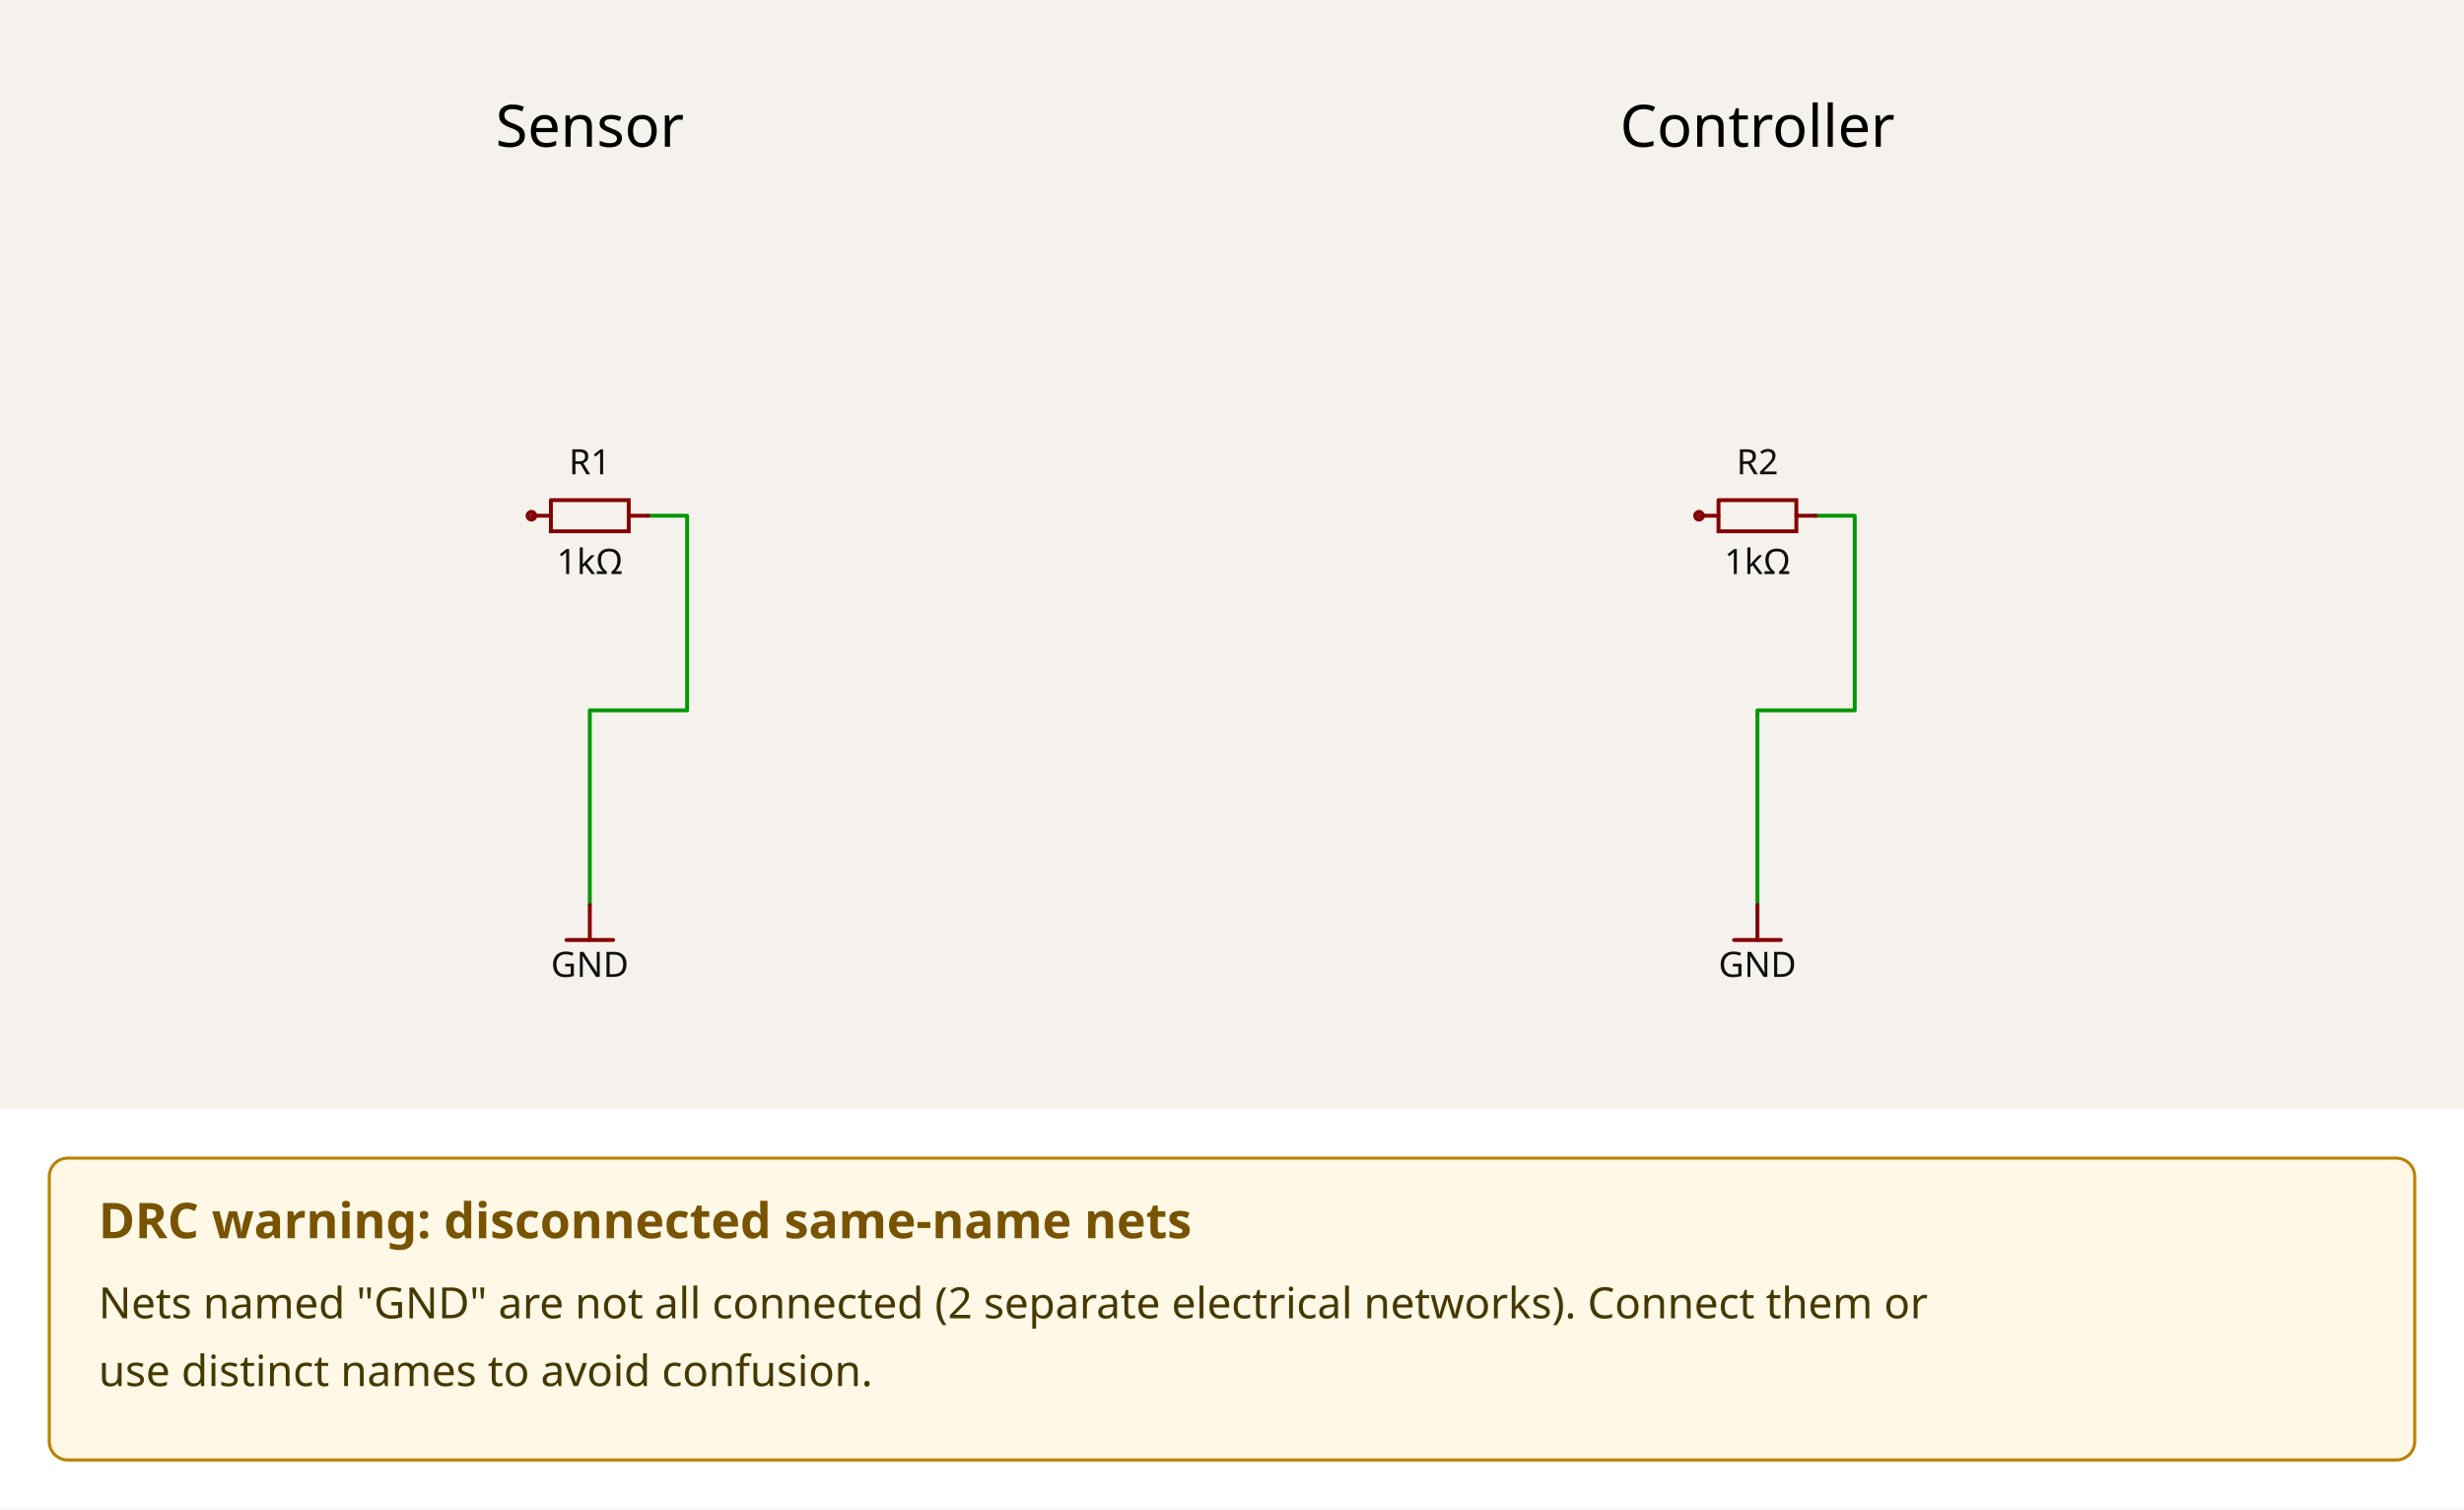
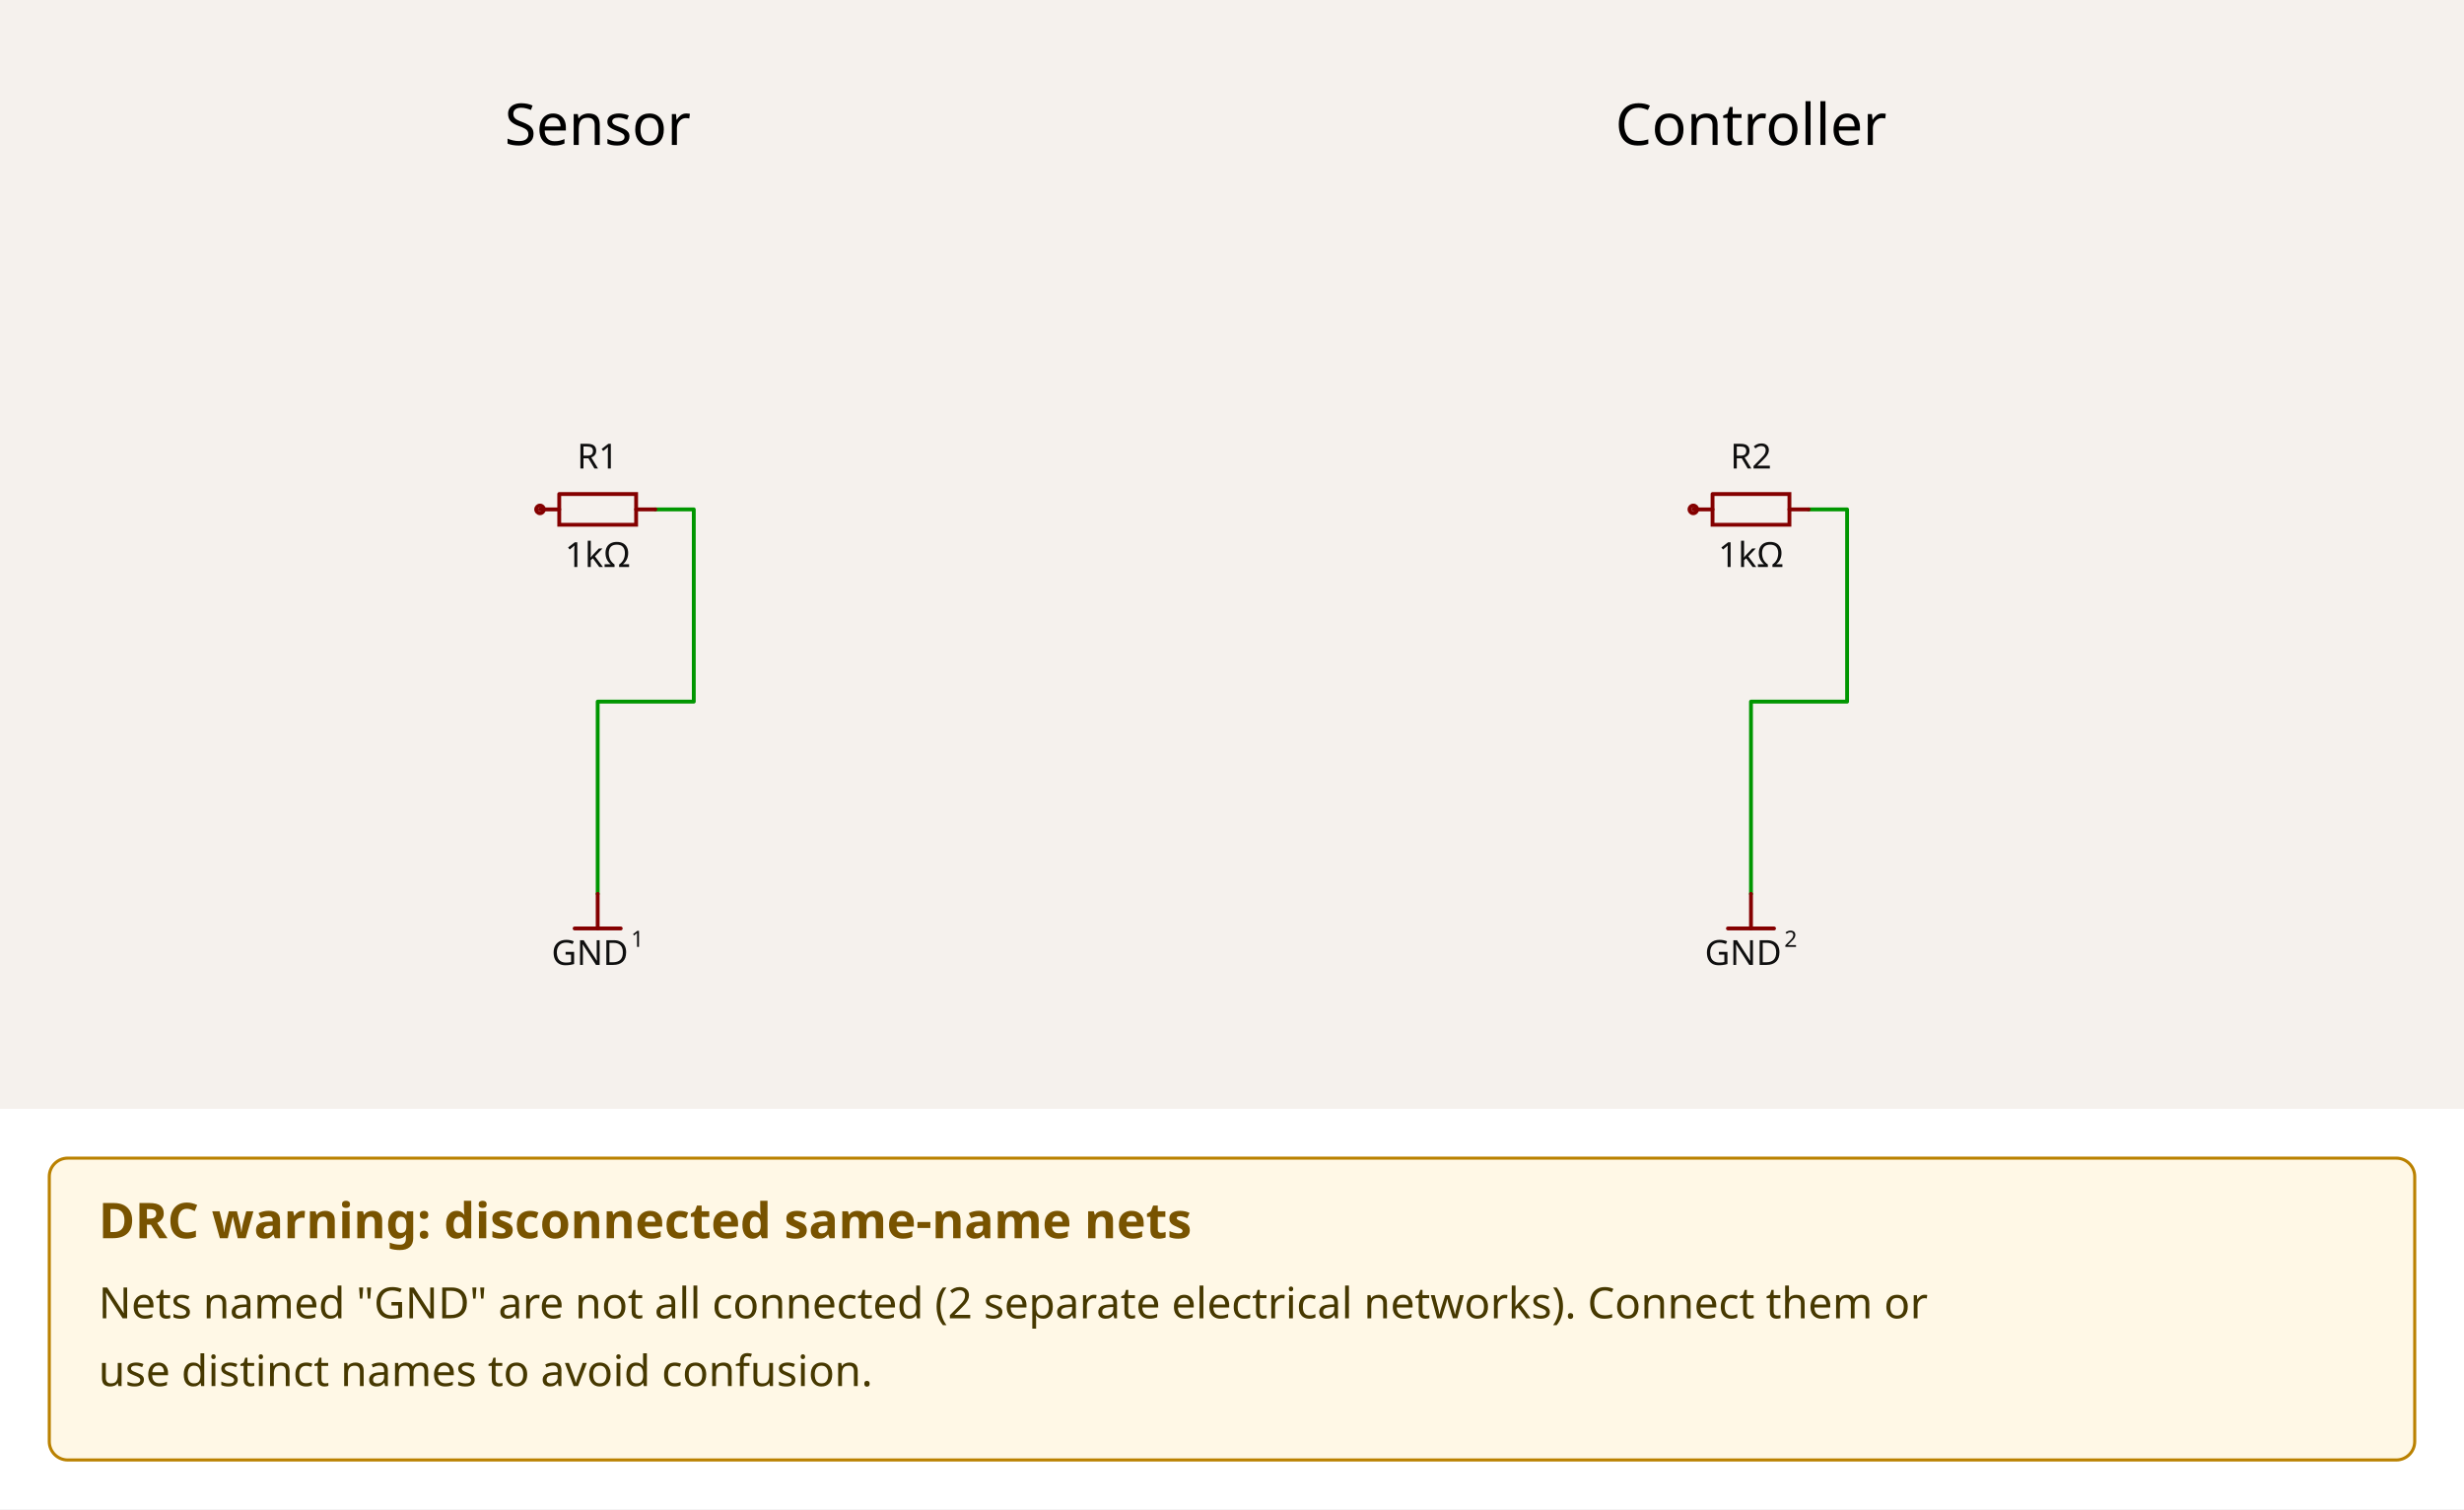
<svg xmlns="http://www.w3.org/2000/svg" width="800" height="490" viewBox="0 0 800 490">
  <rect width="800" height="490" fill="white" />
-   <svg class="tscircuit-schematic" width="800" height="360" style="background-color: rgb(245, 241, 237)" data-real-to-screen-transform="matrix(63.1830201484,0,0,-63.1830201484,191.4960335104,167.4350033932)" data-software-used-string="@tscircuit/core@0.0.1929">
+   <svg class="tscircuit-schematic" width="800" height="360" style="background-color: rgb(245, 241, 237)" data-real-to-screen-transform="matrix(62.4082656281,0,0,-62.4082656281,194.0527234274,165.3819039144)" data-software-used-string="@tscircuit/core@0.0.2141">
    <style>
              .boundary { fill: rgb(245, 241, 237); }
              .schematic-boundary { fill: none; stroke: #fff; }
              .component { fill: none; stroke: rgb(132, 0, 0); }
              .chip { fill: rgb(255, 255, 194); stroke: rgb(132, 0, 0); }
              .component-pin { fill: none; stroke: rgb(132, 0, 0); }
              .text { font-family: sans-serif; fill: rgb(0, 150, 0); }
              .pin-number { fill: rgb(169, 0, 0); }
              .port-label { fill: rgb(0, 100, 100); }
              .component-name { fill: rgb(0, 100, 100); }
              
            </style>
    <rect class="boundary" x="0" y="0" width="800" height="360" />
    <g class="trace sch-trace" data-layer="base" data-circuit-json-type="schematic_trace" data-schematic-trace-id="schematic_trace_0" data-subcircuit-connectivity-map-key="Sensor_connectivity_net0">
-       <path d="M 210.451 167.435 L 223.088 167.435 L 223.088 230.618 L 191.496 230.618 L 191.496 293.801" class="trace-invisible-hover-outline sch-trace-hitbox" stroke="rgb(0, 150, 0)" fill="none" stroke-width="10.109px" stroke-linecap="round" opacity="0" stroke-linejoin="round" />
-       <path class="sch-trace-path" d="M 210.451 167.435 L 223.088 167.435 L 223.088 230.618 L 191.496 230.618 L 191.496 293.801" stroke="rgb(0, 150, 0)" fill="none" stroke-width="1.264px" stroke-linecap="round" stroke-linejoin="round" />
+       <path d="M 212.775 165.382 L 225.257 165.382 L 225.257 227.79 L 194.053 227.79 L 194.053 290.198" class="trace-invisible-hover-outline sch-trace-hitbox" stroke="rgb(0, 150, 0)" fill="none" stroke-width="9.985px" stroke-linecap="round" opacity="0" stroke-linejoin="round" />
+       <path class="sch-trace-path" d="M 212.775 165.382 L 225.257 165.382 L 225.257 227.79 L 194.053 227.79 L 194.053 290.198" stroke="rgb(0, 150, 0)" fill="none" stroke-width="1.248px" stroke-linecap="round" stroke-linejoin="round" />
    </g>
    <g class="trace sch-trace" data-layer="base" data-circuit-json-type="schematic_trace" data-schematic-trace-id="schematic_trace_1" data-subcircuit-connectivity-map-key="Controller_connectivity_net0">
-       <path d="M 589.549 167.435 L 602.186 167.435 L 602.186 230.618 L 570.594 230.618 L 570.594 293.801" class="trace-invisible-hover-outline sch-trace-hitbox" stroke="rgb(0, 150, 0)" fill="none" stroke-width="10.109px" stroke-linecap="round" opacity="0" stroke-linejoin="round" />
-       <path class="sch-trace-path" d="M 589.549 167.435 L 602.186 167.435 L 602.186 230.618 L 570.594 230.618 L 570.594 293.801" stroke="rgb(0, 150, 0)" fill="none" stroke-width="1.264px" stroke-linecap="round" stroke-linejoin="round" />
+       <path d="M 587.225 165.382 L 599.706 165.382 L 599.706 227.79 L 568.502 227.79 L 568.502 290.198" class="trace-invisible-hover-outline sch-trace-hitbox" stroke="rgb(0, 150, 0)" fill="none" stroke-width="9.985px" stroke-linecap="round" opacity="0" stroke-linejoin="round" />
+       <path class="sch-trace-path" d="M 587.225 165.382 L 599.706 165.382 L 599.706 227.79 L 568.502 227.79 L 568.502 290.198" stroke="rgb(0, 150, 0)" fill="none" stroke-width="1.248px" stroke-linecap="round" stroke-linejoin="round" />
    </g>
    <g class="trace-overlays sch-trace-overlays" data-layer="overlay" data-circuit-json-type="schematic_trace" data-schematic-trace-id="schematic_trace_0" data-subcircuit-connectivity-map-key="Sensor_connectivity_net0" />
    <g class="trace-overlays sch-trace-overlays" data-layer="overlay" data-circuit-json-type="schematic_trace" data-schematic-trace-id="schematic_trace_1" data-subcircuit-connectivity-map-key="Controller_connectivity_net0" />
    <g class="sch-component" data-circuit-json-type="schematic_component" data-schematic-component-id="schematic_component_0">
-       <rect class="component-overlay sch-component-overlay" x="172.541" y="162.382" width="37.91" height="10.107" fill="transparent" />
-       <path class="sch-component-symbol-path" d="M 172.541 167.435 L 178.861 167.435" stroke="rgb(132, 0, 0)" fill="none" stroke-width="1.264px" stroke-linecap="round" />
-       <path class="sch-component-symbol-path" d="M 204.131 167.435 L 210.451 167.435" stroke="rgb(132, 0, 0)" fill="none" stroke-width="1.264px" stroke-linecap="round" />
-       <path class="sch-component-symbol-path" d="M 178.861 162.382 L 204.131 162.382 L 204.131 172.488 L 178.861 172.488 L 178.861 162.382" stroke="rgb(132, 0, 0)" fill="none" stroke-width="1.264px" stroke-linecap="round" />
-       <text class="sch-component-name sch-component-text" x="191.496" y="157.326" stroke="rgb(245, 241, 237)" stroke-width="1.264px" paint-order="stroke" fill="rgb(15, 15, 15)" font-family="sans-serif" text-anchor="middle" dominant-baseline="ideographic" font-size="11.373px">R1</text>
-       <text class="sch-component-text" x="191.496" y="177.544" fill="rgb(15, 15, 15)" font-family="sans-serif" text-anchor="middle" dominant-baseline="hanging" font-size="11.373px">1kΩ</text>
-       <circle class="component-pin sch-component-pin" cx="172.541" cy="167.435" r="1.264px" stroke-width="1.264px" fill="none" stroke="rgb(132, 0, 0)" />
+       <rect class="component-overlay sch-component-overlay" x="175.33" y="160.39" width="37.445" height="9.983" fill="transparent" />
+       <path class="sch-component-symbol-path" d="M 175.33 165.382 L 181.572 165.382" stroke="rgb(132, 0, 0)" fill="none" stroke-width="1.248px" stroke-linecap="round" />
+       <path class="sch-component-symbol-path" d="M 206.533 165.382 L 212.775 165.382" stroke="rgb(132, 0, 0)" fill="none" stroke-width="1.248px" stroke-linecap="round" />
+       <path class="sch-component-symbol-path" d="M 181.572 160.39 L 206.533 160.39 L 206.533 170.373 L 181.572 170.373 L 181.572 160.39" stroke="rgb(132, 0, 0)" fill="none" stroke-width="1.248px" stroke-linecap="round" />
+       <text class="sch-component-name sch-component-text" x="194.053" y="155.397" stroke="rgb(245, 241, 237)" stroke-width="1.248px" paint-order="stroke" fill="rgb(15, 15, 15)" font-family="sans-serif" text-anchor="middle" dominant-baseline="ideographic" font-size="11.233px">R1</text>
+       <text class="sch-component-text" x="194.053" y="175.367" fill="rgb(15, 15, 15)" font-family="sans-serif" text-anchor="middle" dominant-baseline="hanging" font-size="11.233px">1kΩ</text>
+       <circle class="component-pin sch-component-pin" cx="175.33" cy="165.382" r="1.248px" stroke-width="1.248px" fill="none" stroke="rgb(132, 0, 0)" />
    </g>
    <g class="sch-component" data-circuit-json-type="schematic_component" data-schematic-component-id="schematic_component_1">
-       <rect class="component-overlay sch-component-overlay" x="551.639" y="162.382" width="37.91" height="10.107" fill="transparent" />
-       <path class="sch-component-symbol-path" d="M 551.639 167.435 L 557.959 167.435" stroke="rgb(132, 0, 0)" fill="none" stroke-width="1.264px" stroke-linecap="round" />
-       <path class="sch-component-symbol-path" d="M 583.229 167.435 L 589.549 167.435" stroke="rgb(132, 0, 0)" fill="none" stroke-width="1.264px" stroke-linecap="round" />
-       <path class="sch-component-symbol-path" d="M 557.959 162.382 L 583.229 162.382 L 583.229 172.488 L 557.959 172.488 L 557.959 162.382" stroke="rgb(132, 0, 0)" fill="none" stroke-width="1.264px" stroke-linecap="round" />
-       <text class="sch-component-name sch-component-text" x="570.594" y="157.326" stroke="rgb(245, 241, 237)" stroke-width="1.264px" paint-order="stroke" fill="rgb(15, 15, 15)" font-family="sans-serif" text-anchor="middle" dominant-baseline="ideographic" font-size="11.373px">R2</text>
-       <text class="sch-component-text" x="570.594" y="177.544" fill="rgb(15, 15, 15)" font-family="sans-serif" text-anchor="middle" dominant-baseline="hanging" font-size="11.373px">1kΩ</text>
-       <circle class="component-pin sch-component-pin" cx="551.639" cy="167.435" r="1.264px" stroke-width="1.264px" fill="none" stroke="rgb(132, 0, 0)" />
+       <rect class="component-overlay sch-component-overlay" x="549.78" y="160.39" width="37.445" height="9.983" fill="transparent" />
+       <path class="sch-component-symbol-path" d="M 549.78 165.382 L 556.022 165.382" stroke="rgb(132, 0, 0)" fill="none" stroke-width="1.248px" stroke-linecap="round" />
+       <path class="sch-component-symbol-path" d="M 580.983 165.382 L 587.225 165.382" stroke="rgb(132, 0, 0)" fill="none" stroke-width="1.248px" stroke-linecap="round" />
+       <path class="sch-component-symbol-path" d="M 556.022 160.39 L 580.983 160.39 L 580.983 170.373 L 556.022 170.373 L 556.022 160.39" stroke="rgb(132, 0, 0)" fill="none" stroke-width="1.248px" stroke-linecap="round" />
+       <text class="sch-component-name sch-component-text" x="568.502" y="155.397" stroke="rgb(245, 241, 237)" stroke-width="1.248px" paint-order="stroke" fill="rgb(15, 15, 15)" font-family="sans-serif" text-anchor="middle" dominant-baseline="ideographic" font-size="11.233px">R2</text>
+       <text class="sch-component-text" x="568.502" y="175.367" fill="rgb(15, 15, 15)" font-family="sans-serif" text-anchor="middle" dominant-baseline="hanging" font-size="11.233px">1kΩ</text>
+       <circle class="component-pin sch-component-pin" cx="549.78" cy="165.382" r="1.248px" stroke-width="1.248px" fill="none" stroke="rgb(132, 0, 0)" />
    </g>
    <g class="schematic-port-hover sch-port-hover" data-schematic-port-id="source_port_0">
-       <circle cx="172.541" cy="167.435" r="2.527" fill="red" opacity="0" />
+       <circle cx="175.33" cy="165.382" r="2.496" fill="red" opacity="0" />
    </g>
    <g class="schematic-port-hover sch-port-hover" data-schematic-port-id="source_port_1">
-       <circle cx="210.451" cy="167.435" r="2.527" fill="red" opacity="0" />
+       <circle cx="212.775" cy="165.382" r="2.496" fill="red" opacity="0" />
    </g>
    <g class="schematic-port-hover sch-port-hover" data-schematic-port-id="source_port_2">
-       <circle cx="551.639" cy="167.435" r="2.527" fill="red" opacity="0" />
+       <circle cx="549.78" cy="165.382" r="2.496" fill="red" opacity="0" />
    </g>
    <g class="schematic-port-hover sch-port-hover" data-schematic-port-id="source_port_3">
-       <circle cx="589.549" cy="167.435" r="2.527" fill="red" opacity="0" />
+       <circle cx="587.225" cy="165.382" r="2.496" fill="red" opacity="0" />
    </g>
-     <rect class="component-overlay sch-component-overlay sch-net-label-overlay" data-circuit-json-type="schematic_net_label" data-schematic-net-label-id="schematic_net_label_0" x="183.914" y="293.801" width="15.164" height="11.373" fill="transparent" />
-     <path class="sch-net-label-symbol-path" data-circuit-json-type="schematic_net_label" data-schematic-net-label-id="schematic_net_label_0" d="M 183.914 305.174 L 199.078 305.174" stroke="rgb(132, 0, 0)" fill="none" stroke-width="1.264px" stroke-linecap="round" />
-     <path class="sch-net-label-symbol-path" data-circuit-json-type="schematic_net_label" data-schematic-net-label-id="schematic_net_label_0" d="M 191.496 305.174 L 191.496 293.801" stroke="rgb(132, 0, 0)" fill="none" stroke-width="1.264px" stroke-linecap="round" />
-     <text class="sch-net-label-symbol-text" data-circuit-json-type="schematic_net_label" data-schematic-net-label-id="schematic_net_label_0" x="191.496" y="308.333" fill="rgb(15, 15, 15)" font-family="sans-serif" text-anchor="middle" dominant-baseline="hanging" font-size="11.373px">GND</text>
-     <rect class="component-overlay sch-component-overlay sch-net-label-overlay" data-circuit-json-type="schematic_net_label" data-schematic-net-label-id="schematic_net_label_1" x="563.012" y="293.801" width="15.164" height="11.373" fill="transparent" />
-     <path class="sch-net-label-symbol-path" data-circuit-json-type="schematic_net_label" data-schematic-net-label-id="schematic_net_label_1" d="M 563.012 305.174 L 578.176 305.174" stroke="rgb(132, 0, 0)" fill="none" stroke-width="1.264px" stroke-linecap="round" />
-     <path class="sch-net-label-symbol-path" data-circuit-json-type="schematic_net_label" data-schematic-net-label-id="schematic_net_label_1" d="M 570.594 305.174 L 570.594 293.801" stroke="rgb(132, 0, 0)" fill="none" stroke-width="1.264px" stroke-linecap="round" />
-     <text class="sch-net-label-symbol-text" data-circuit-json-type="schematic_net_label" data-schematic-net-label-id="schematic_net_label_1" x="570.594" y="308.333" fill="rgb(15, 15, 15)" font-family="sans-serif" text-anchor="middle" dominant-baseline="hanging" font-size="11.373px">GND</text>
-     <text class="sch-text" x="191.496" y="41.069" fill="#000000" text-anchor="middle" dominant-baseline="middle" font-family="sans-serif" font-size="18.955px" transform="rotate(0, 191.496, 41.06896)">Sensor</text>
-     <text class="sch-text" x="570.594" y="41.069" fill="#000000" text-anchor="middle" dominant-baseline="middle" font-family="sans-serif" font-size="18.955px" transform="rotate(0, 570.5942, 41.06896)">Controller</text>
+     <rect class="component-overlay sch-component-overlay sch-net-label-overlay" data-circuit-json-type="schematic_net_label" data-schematic-net-label-id="schematic_net_label_0" x="186.564" y="290.198" width="14.978" height="11.233" fill="transparent" />
+     <path class="sch-net-label-symbol-path" data-circuit-json-type="schematic_net_label" data-schematic-net-label-id="schematic_net_label_0" d="M 186.564 301.432 L 201.542 301.432" stroke="rgb(132, 0, 0)" fill="none" stroke-width="1.248px" stroke-linecap="round" />
+     <path class="sch-net-label-symbol-path" data-circuit-json-type="schematic_net_label" data-schematic-net-label-id="schematic_net_label_0" d="M 194.053 301.432 L 194.053 290.198" stroke="rgb(132, 0, 0)" fill="none" stroke-width="1.248px" stroke-linecap="round" />
+     <text class="sch-net-label-symbol-text" data-circuit-json-type="schematic_net_label" data-schematic-net-label-id="schematic_net_label_0" x="194.053" y="304.552" fill="rgb(15, 15, 15)" font-family="sans-serif" text-anchor="middle" dominant-baseline="hanging" font-size="11.233px">GND<tspan class="sch-net-label-superscript" font-size="7.302px" dx="0.899" dy="-2.808">1</tspan>
+     </text>
+     <rect class="component-overlay sch-component-overlay sch-net-label-overlay" data-circuit-json-type="schematic_net_label" data-schematic-net-label-id="schematic_net_label_1" x="561.013" y="290.198" width="14.978" height="11.233" fill="transparent" />
+     <path class="sch-net-label-symbol-path" data-circuit-json-type="schematic_net_label" data-schematic-net-label-id="schematic_net_label_1" d="M 561.013 301.432 L 575.991 301.432" stroke="rgb(132, 0, 0)" fill="none" stroke-width="1.248px" stroke-linecap="round" />
+     <path class="sch-net-label-symbol-path" data-circuit-json-type="schematic_net_label" data-schematic-net-label-id="schematic_net_label_1" d="M 568.502 301.432 L 568.502 290.198" stroke="rgb(132, 0, 0)" fill="none" stroke-width="1.248px" stroke-linecap="round" />
+     <text class="sch-net-label-symbol-text" data-circuit-json-type="schematic_net_label" data-schematic-net-label-id="schematic_net_label_1" x="568.502" y="304.552" fill="rgb(15, 15, 15)" font-family="sans-serif" text-anchor="middle" dominant-baseline="hanging" font-size="11.233px">GND<tspan class="sch-net-label-superscript" font-size="7.302px" dx="0.899" dy="-2.808">2</tspan>
+     </text>
+     <text class="sch-text" x="194.053" y="40.565" fill="#000000" text-anchor="middle" dominant-baseline="middle" font-family="sans-serif" font-size="18.722px" transform="rotate(0, 194.0527, 40.56537)">Sensor</text>
+     <text class="sch-text" x="568.502" y="40.565" fill="#000000" text-anchor="middle" dominant-baseline="middle" font-family="sans-serif" font-size="18.722px" transform="rotate(0, 568.5023, 40.56537)">Controller</text>
  </svg>
  <rect x="16" y="376" width="768" height="98" rx="6" fill="#fff8e6" stroke="#ba8100" />
  <text x="32" y="402" font-family="sans-serif" font-size="16" font-weight="bold" fill="#785300">DRC warning: disconnected same-name nets</text>
  <text x="32" y="428" font-family="sans-serif" font-size="14" fill="#463800">Nets named "GND" are not all connected (2 separate electrical networks). Connect them or</text>
  <text x="32" y="450" font-family="sans-serif" font-size="14" fill="#463800">use distinct names to avoid confusion.</text>
</svg>
